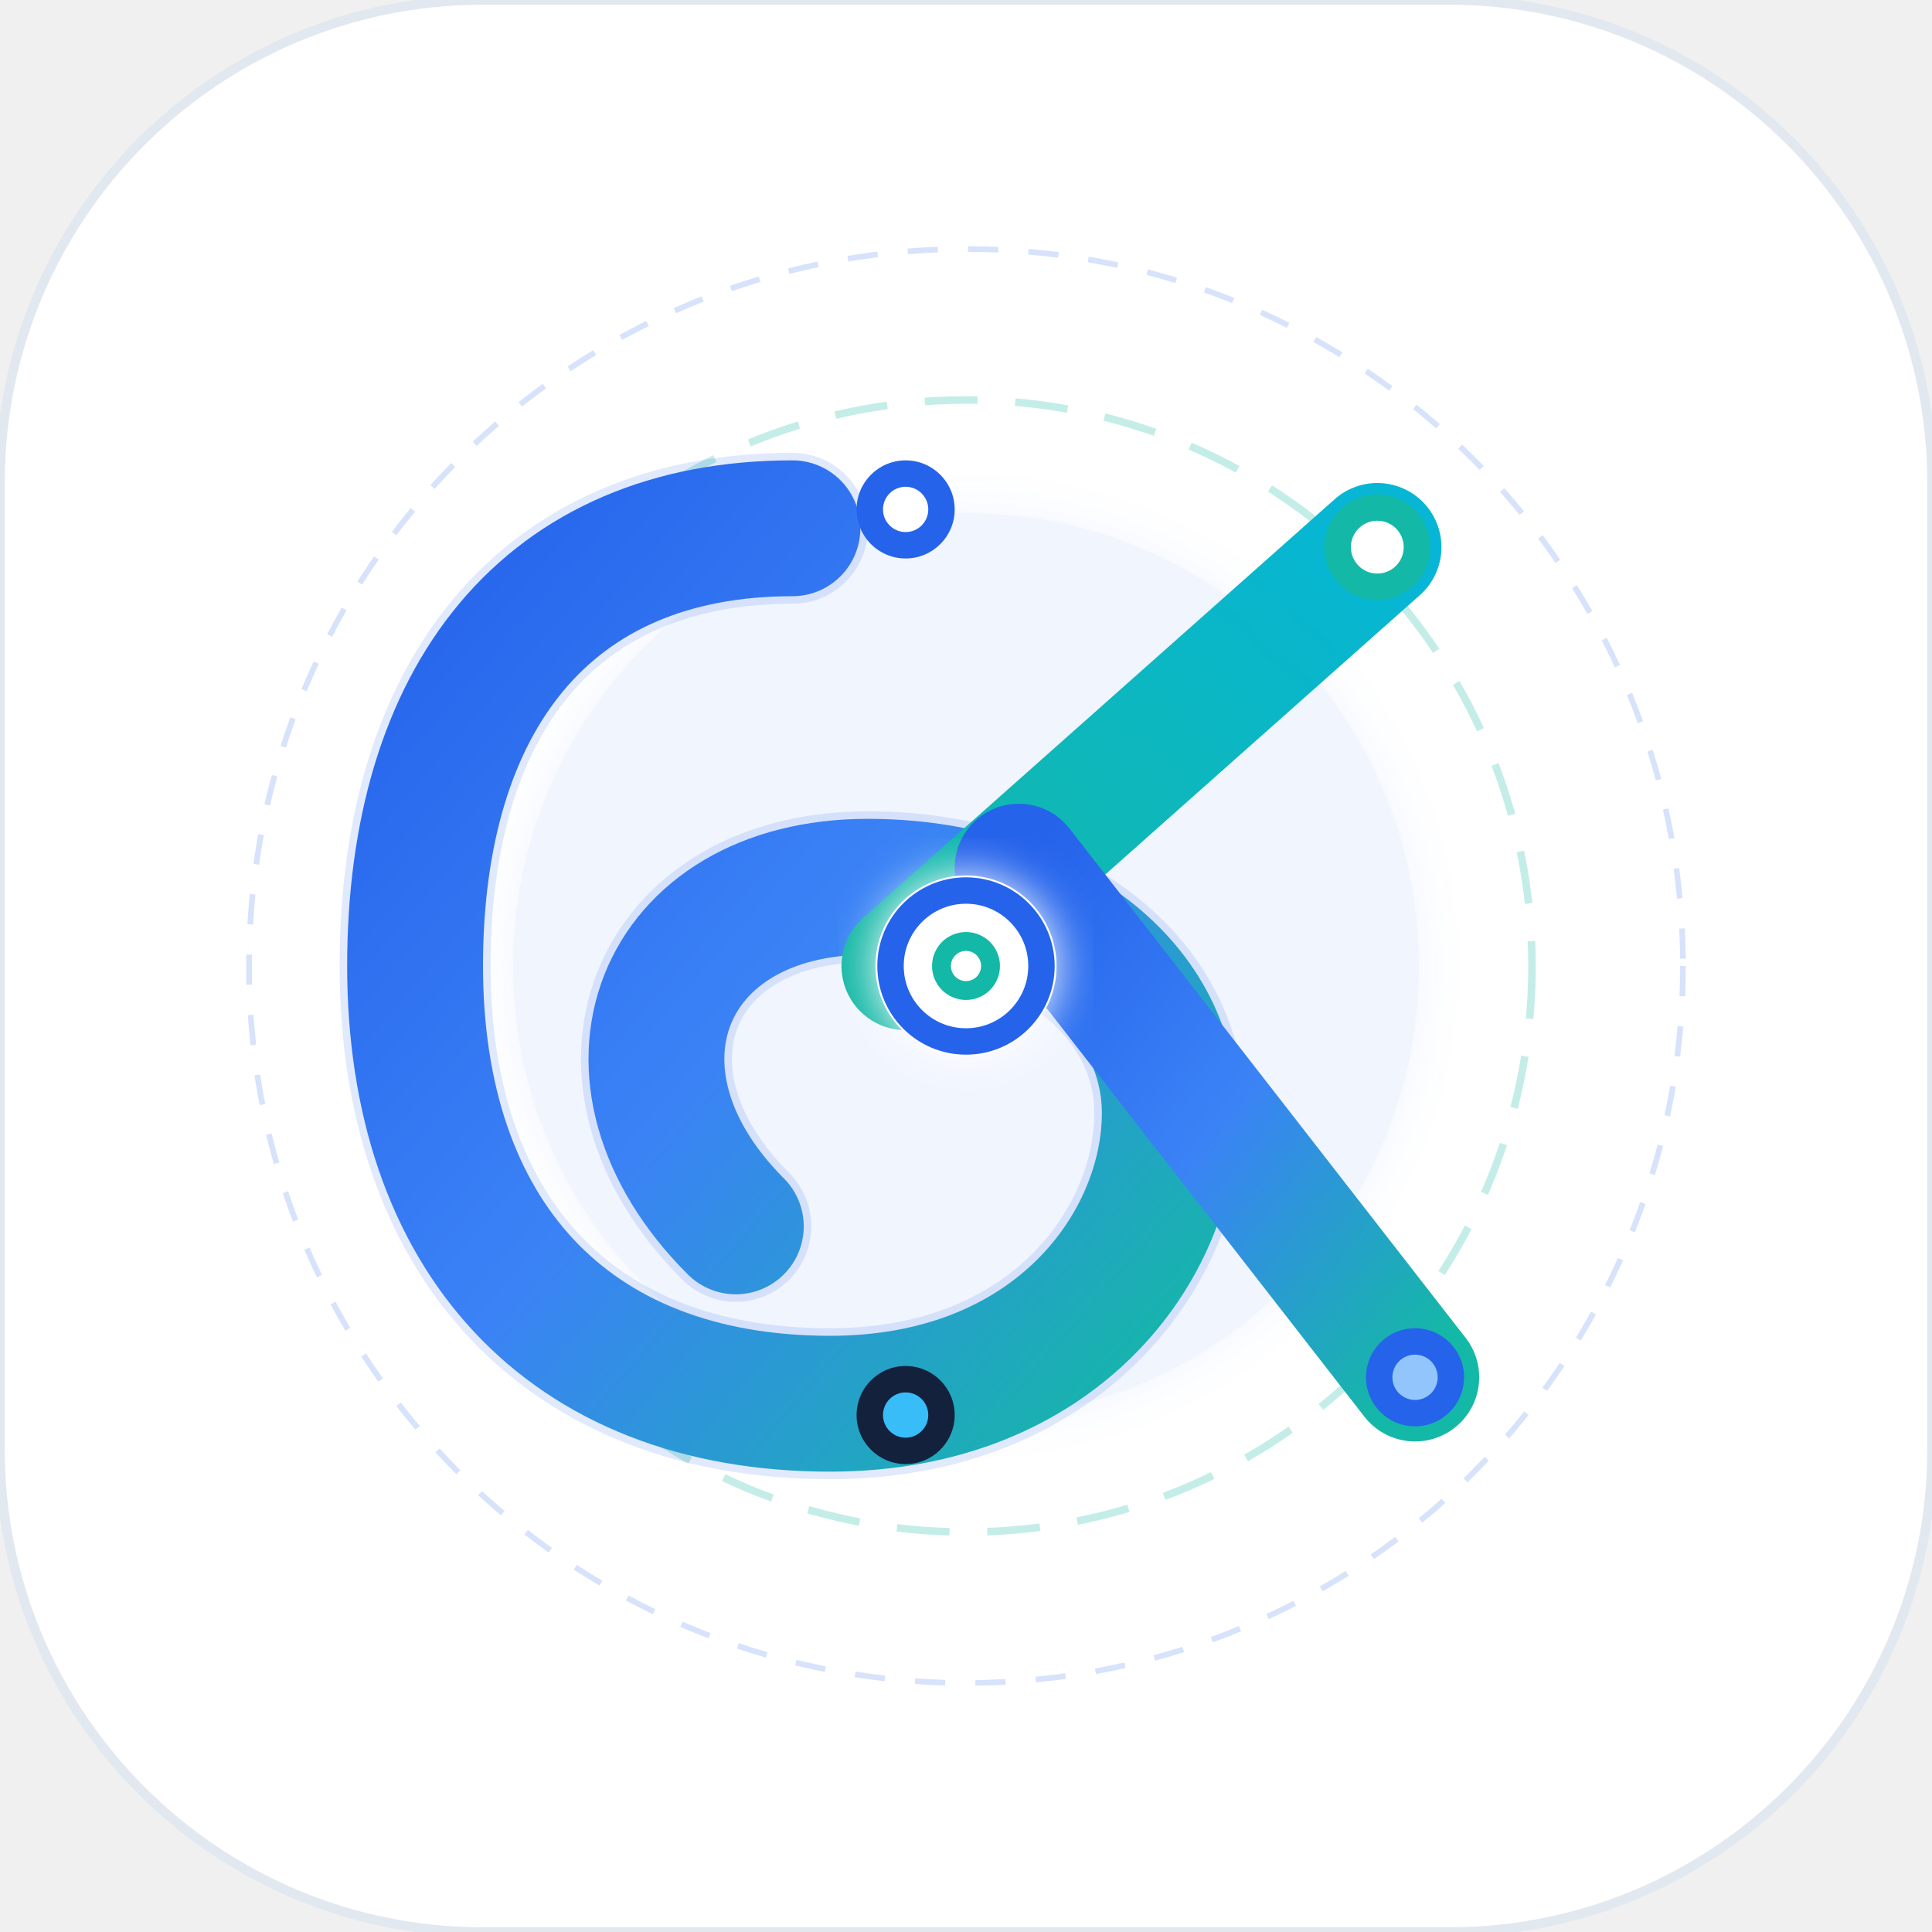
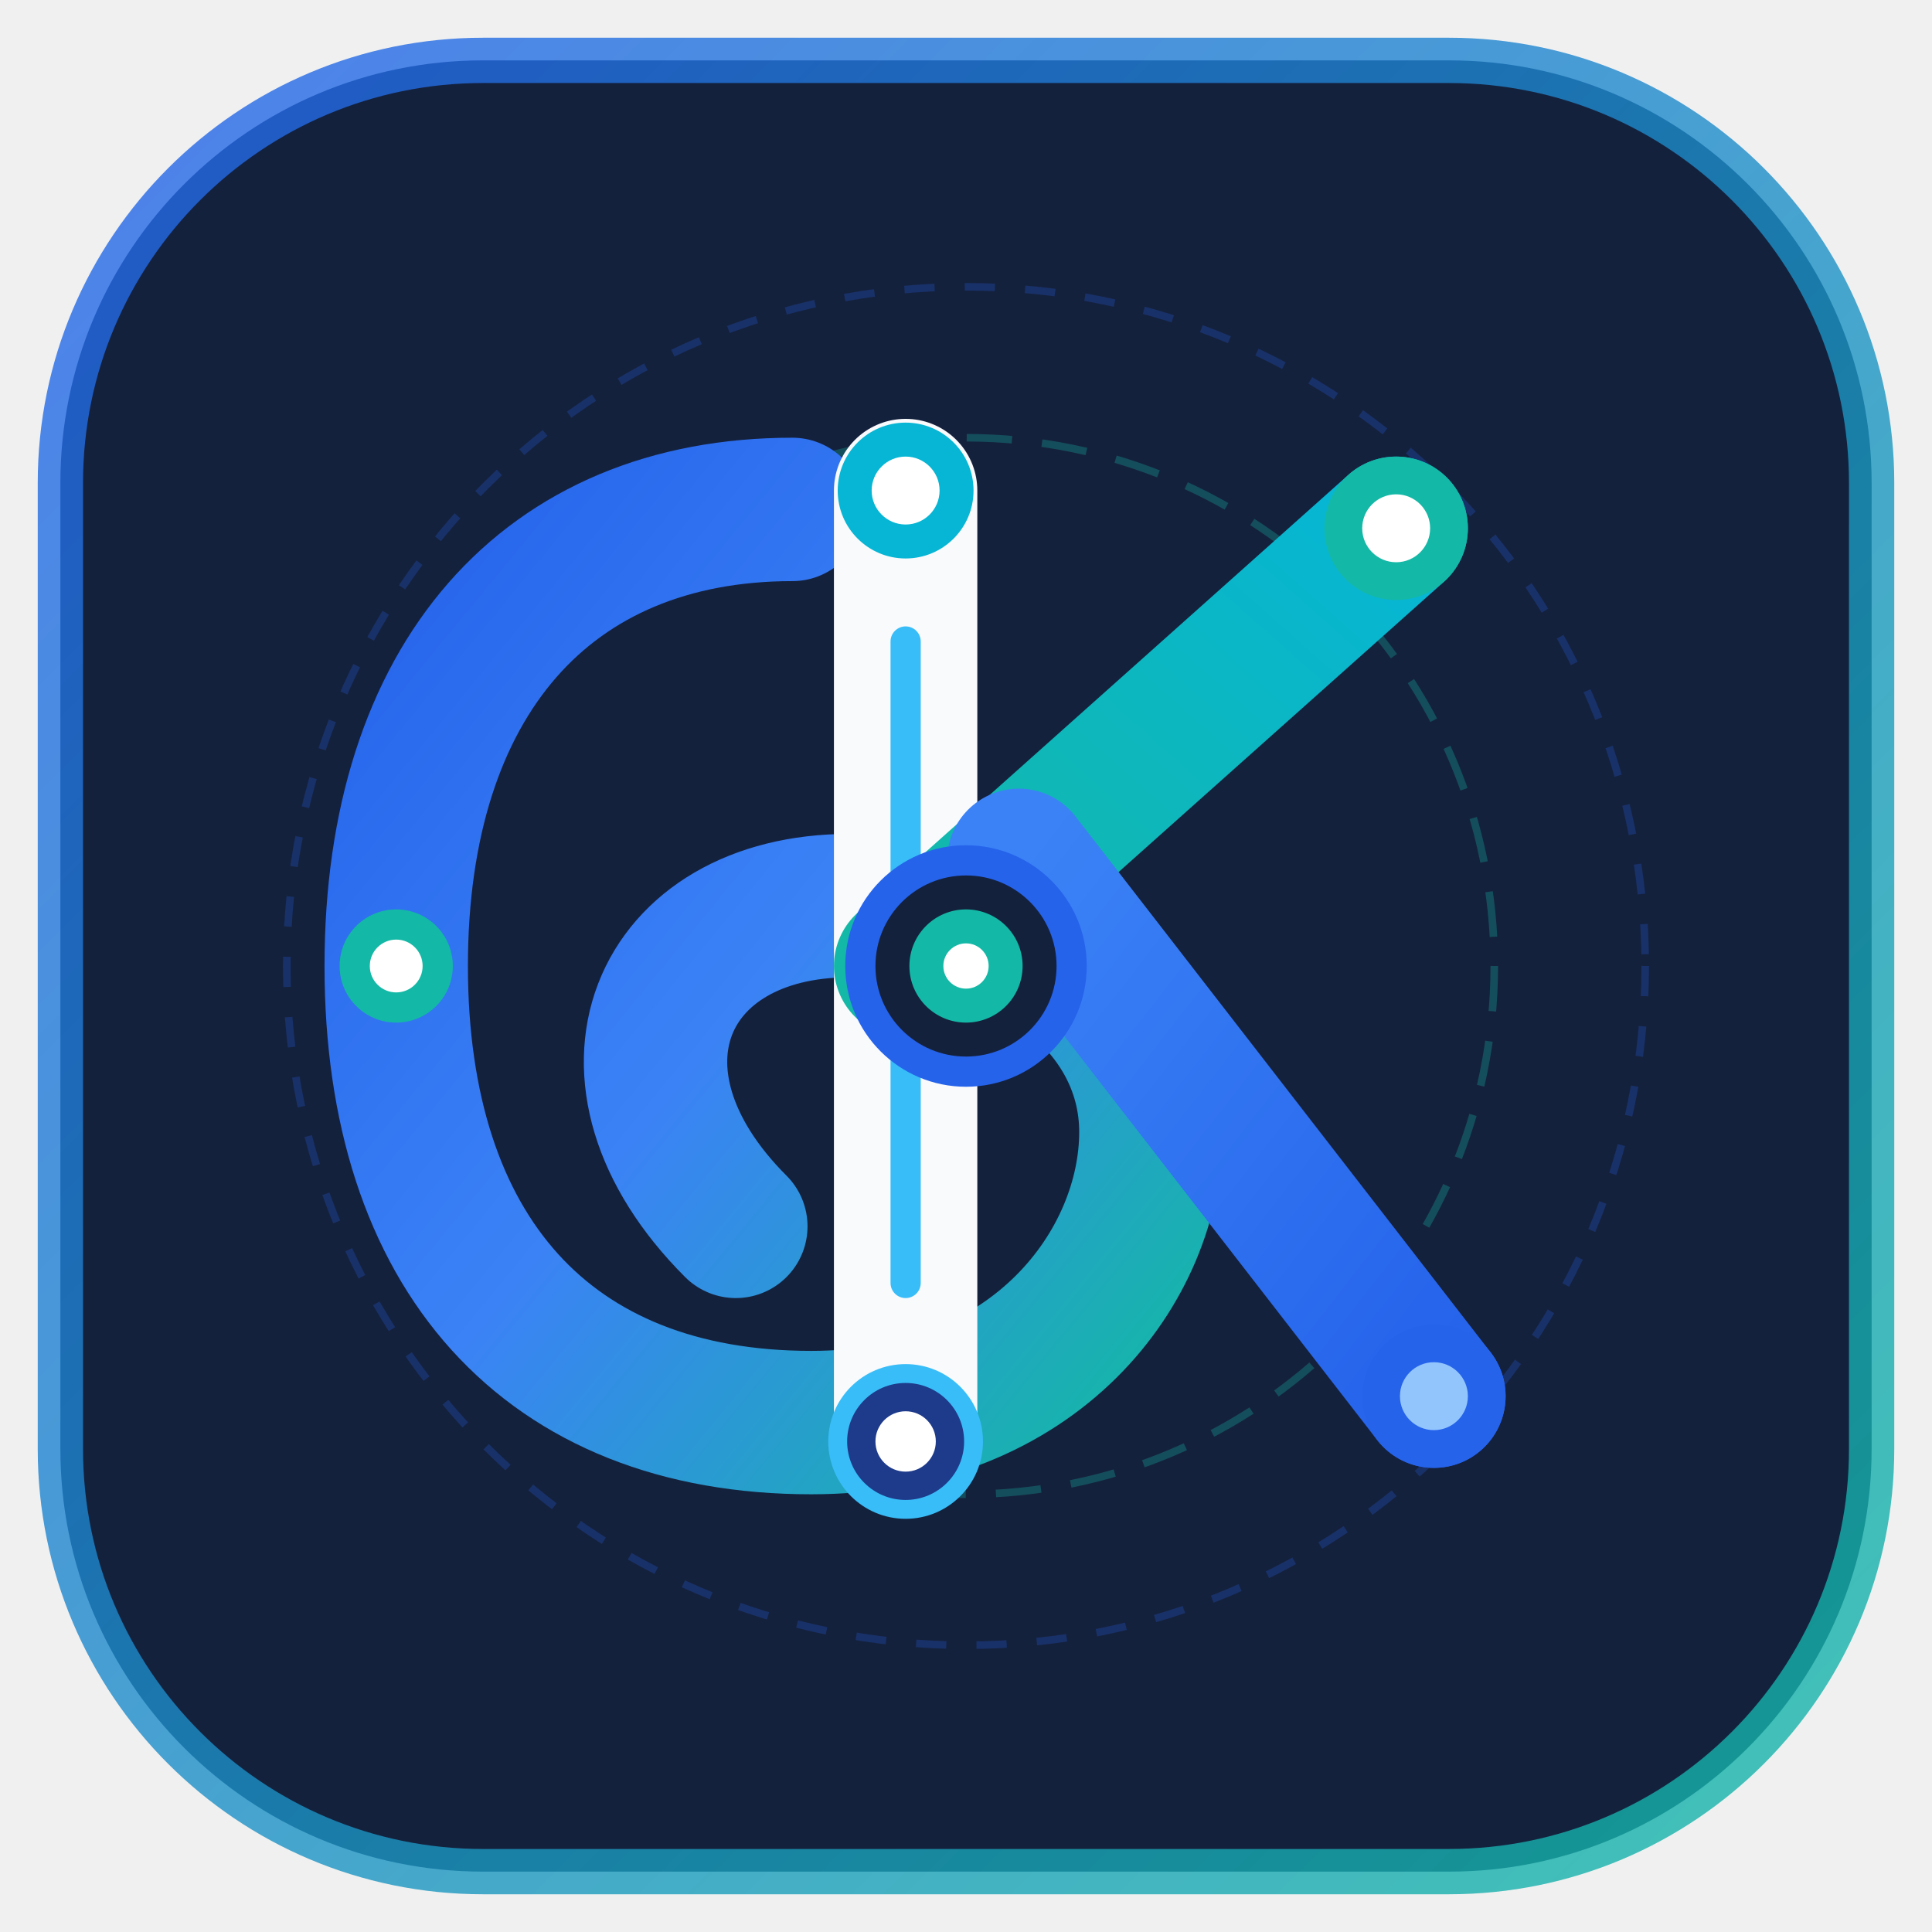
- <svg xmlns="http://www.w3.org/2000/svg" viewBox="0 0 512 512">
+ <svg xmlns="http://www.w3.org/2000/svg" width="512" height="512" viewBox="0 0 512 512" fill="none">
  <defs>
-     <linearGradient id="g1" x1="0%" x2="100%" y1="0%" y2="100%">
+     <linearGradient id="ck-grad-c" x1="0%" y1="0%" x2="100%" y2="100%">
      <stop offset="0%" stop-color="#2563EB" />
      <stop offset="50%" stop-color="#3B82F6" />
      <stop offset="100%" stop-color="#14B8A6" />
    </linearGradient>
-     <linearGradient id="g2" x1="0%" x2="100%" y1="100%" y2="0%">
+     <linearGradient id="ck-grad-k-top" x1="0%" y1="100%" x2="100%" y2="0%">
      <stop offset="0%" stop-color="#14B8A6" />
      <stop offset="100%" stop-color="#06B6D4" />
    </linearGradient>
-     <linearGradient id="g3" x1="0%" x2="0%" y1="0%" y2="100%">
-       <stop offset="0%" stop-color="#14213D" />
-       <stop offset="100%" stop-color="#1E3A8A" />
+     <linearGradient id="ck-grad-k-bot" x1="0%" y1="0%" x2="100%" y2="100%">
+       <stop offset="0%" stop-color="#3B82F6" />
+       <stop offset="100%" stop-color="#2563EB" />
    </linearGradient>
-     <filter id="glow" x="-20%" y="-20%" width="140%" height="140%">
-       <feGaussianBlur stdDeviation="6" result="b" />
-       <feMerge>
-         <feMergeNode in="b" />
-         <feMergeNode in="SourceGraphic" />
-       </feMerge>
-     </filter>
+     <linearGradient id="ck-grad-border" x1="0%" y1="0%" x2="100%" y2="100%">
+       <stop offset="0%" stop-color="#2563EB" />
+       <stop offset="100%" stop-color="#14B8A6" />
+     </linearGradient>
  </defs>
-   <rect fill="#FFFFFF" height="512" rx="128" width="512" />
-   <rect fill="none" height="512" rx="128" stroke="#E2E8F0" stroke-width="2.5" width="512" />
-   <circle cx="256" cy="256" fill="none" r="190" stroke="#2563EB" stroke-dasharray="8 8" stroke-opacity="0.18" stroke-width="1.5" />
-   <circle cx="256" cy="256" fill="none" r="150" stroke="#14B8A6" stroke-dasharray="14 10" stroke-opacity="0.25" stroke-width="2" />
-   <circle cx="256" cy="256" fill="#2563EB" filter="url(#glow)" opacity="0.07" r="120" />
-   <path d="M 210 140 C 145 140, 110 185, 110 256 C 110 327, 150 372, 220 372 C 280 372, 310 330, 310 295 C 310 260, 275 235, 230 235 C 175 235, 155 285, 195 325" fill="none" opacity="0.14" stroke="#2563EB" stroke-linecap="round" stroke-linejoin="round" stroke-width="40" />
-   <path d="M 210 140 C 145 140, 110 185, 110 256 C 110 327, 150 372, 220 372 C 280 372, 310 330, 310 295 C 310 260, 275 235, 230 235 C 175 235, 155 285, 195 325" fill="none" stroke="url(#g1)" stroke-linecap="round" stroke-linejoin="round" stroke-width="36" />
-   <path d="M 240 135 L 240 375" fill="none" stroke="url(#g3)" stroke-linecap="round" stroke-width="34" />
-   <path d="M 240 256 L 365 145" fill="none" stroke="url(#g2)" stroke-linecap="round" stroke-width="34" />
-   <path d="M 270 230 L 375 365" fill="none" stroke="url(#g1)" stroke-linecap="round" stroke-width="34" />
-   <circle cx="240" cy="135" fill="#2563EB" r="13" />
-   <circle cx="240" cy="135" fill="#FFFFFF" r="6" />
-   <circle cx="365" cy="145" fill="#14B8A6" r="14" />
-   <circle cx="365" cy="145" fill="#FFFFFF" r="7" />
-   <circle cx="375" cy="365" fill="#2563EB" r="13" />
-   <circle cx="375" cy="365" fill="#93C5FD" r="6" />
-   <circle cx="240" cy="375" fill="#14213D" r="13" />
-   <circle cx="240" cy="375" fill="#38BDF8" r="6" />
-   <circle cx="256" cy="256" fill="#FFFFFF" filter="url(#glow)" r="24" />
-   <circle cx="256" cy="256" fill="#FFFFFF" r="20" stroke="#2563EB" stroke-width="7" />
-   <circle cx="256" cy="256" fill="#14B8A6" r="9" />
-   <circle cx="256" cy="256" fill="#FFFFFF" r="4" />
+   <rect x="16" y="16" width="480" height="480" rx="112" fill="#14213D" />
+   <rect x="16" y="16" width="480" height="480" rx="112" stroke="url(#ck-grad-border)" stroke-width="12" stroke-opacity="0.8" />
+   <circle cx="256" cy="256" r="180" stroke="#2563EB" stroke-width="2" stroke-opacity="0.25" stroke-dasharray="8 8" />
+   <circle cx="256" cy="256" r="140" stroke="#14B8A6" stroke-width="2" stroke-opacity="0.3" stroke-dasharray="12 8" />
+   <path d="M 210 135 C 145 135, 105 180, 105 256 C 105 332, 145 377, 215 377 C 275 377, 305 335, 305 300 C 305 265, 270 240, 225 240 C 175 240, 155 285, 195 325" fill="none" stroke="url(#ck-grad-c)" stroke-width="38" stroke-linecap="round" stroke-linejoin="round" />
+   <path d="M 240 130 L 240 382" fill="none" stroke="#F8FAFC" stroke-width="38" stroke-linecap="round" />
+   <path d="M 240 256 L 370 140" fill="none" stroke="url(#ck-grad-k-top)" stroke-width="38" stroke-linecap="round" />
+   <path d="M 270 228 L 380 370" fill="none" stroke="url(#ck-grad-k-bot)" stroke-width="38" stroke-linecap="round" />
+   <line x1="240" y1="170" x2="240" y2="340" stroke="#38BDF8" stroke-width="8" stroke-linecap="round" />
+   <circle cx="240" cy="130" r="18" fill="#06B6D4" />
+   <circle cx="240" cy="130" r="9" fill="#FFFFFF" />
+   <circle cx="240" cy="382" r="18" fill="#1E3A8A" stroke="#38BDF8" stroke-width="5" />
+   <circle cx="240" cy="382" r="8" fill="#FFFFFF" />
+   <circle cx="370" cy="140" r="19" fill="#14B8A6" />
+   <circle cx="370" cy="140" r="9" fill="#FFFFFF" />
+   <circle cx="380" cy="370" r="19" fill="#2563EB" />
+   <circle cx="380" cy="370" r="9" fill="#93C5FD" />
+   <circle cx="105" cy="256" r="15" fill="#14B8A6" />
+   <circle cx="105" cy="256" r="7" fill="#FFFFFF" />
+   <circle cx="256" cy="256" r="28" fill="#14213D" stroke="#2563EB" stroke-width="8" />
+   <circle cx="256" cy="256" r="15" fill="#14B8A6" />
+   <circle cx="256" cy="256" r="6" fill="#FFFFFF" />
</svg>
